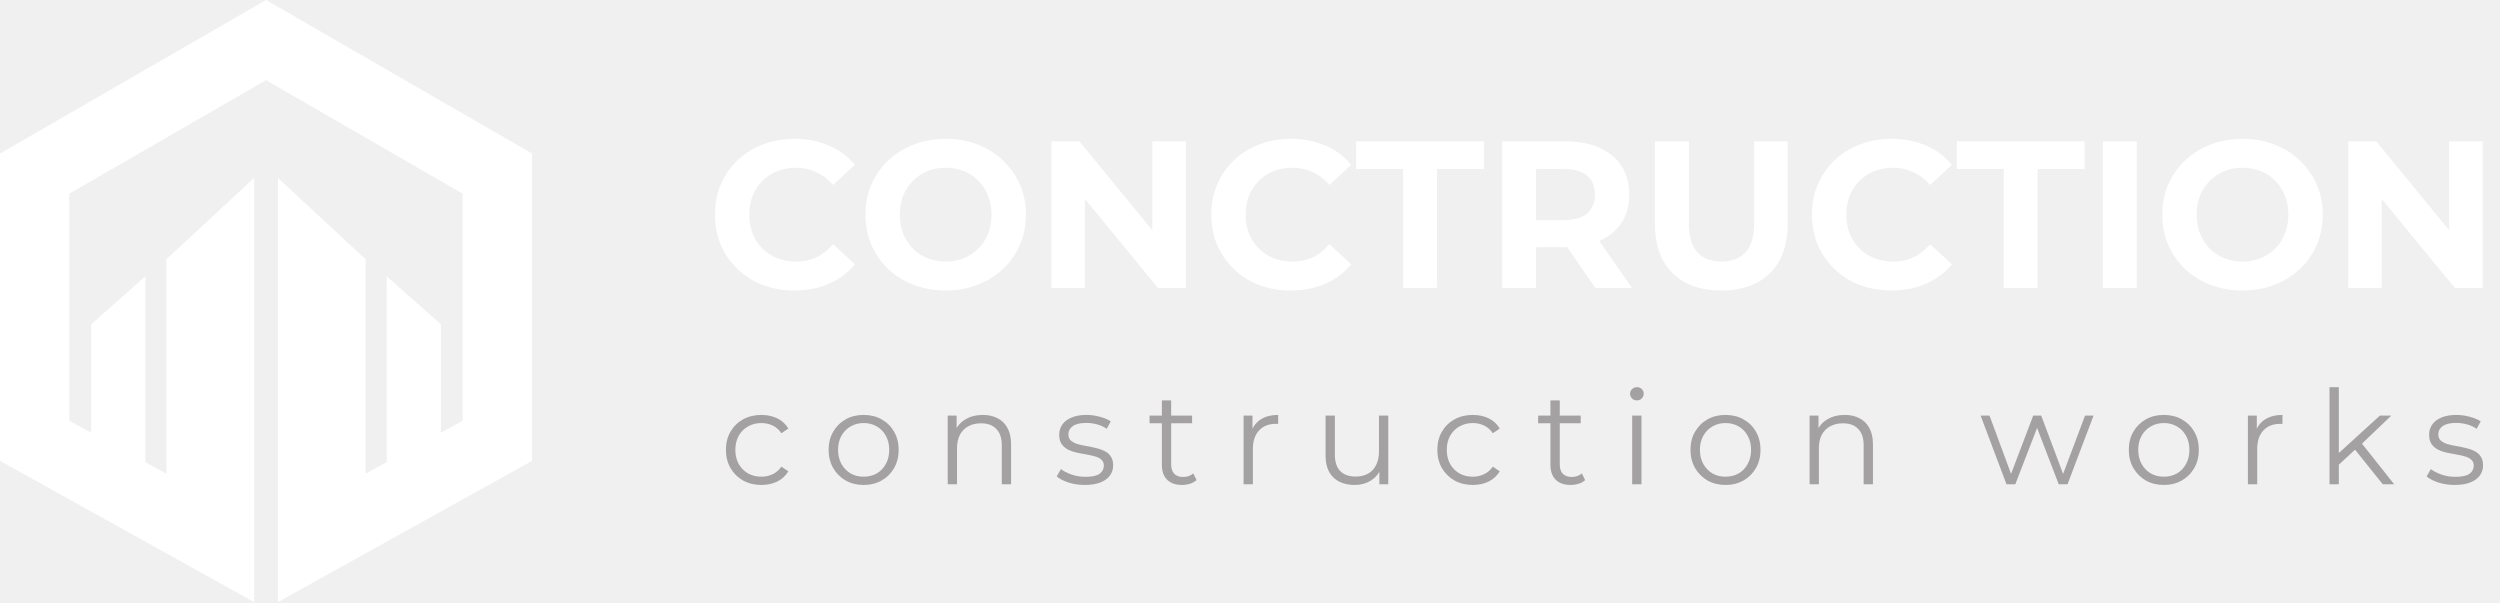
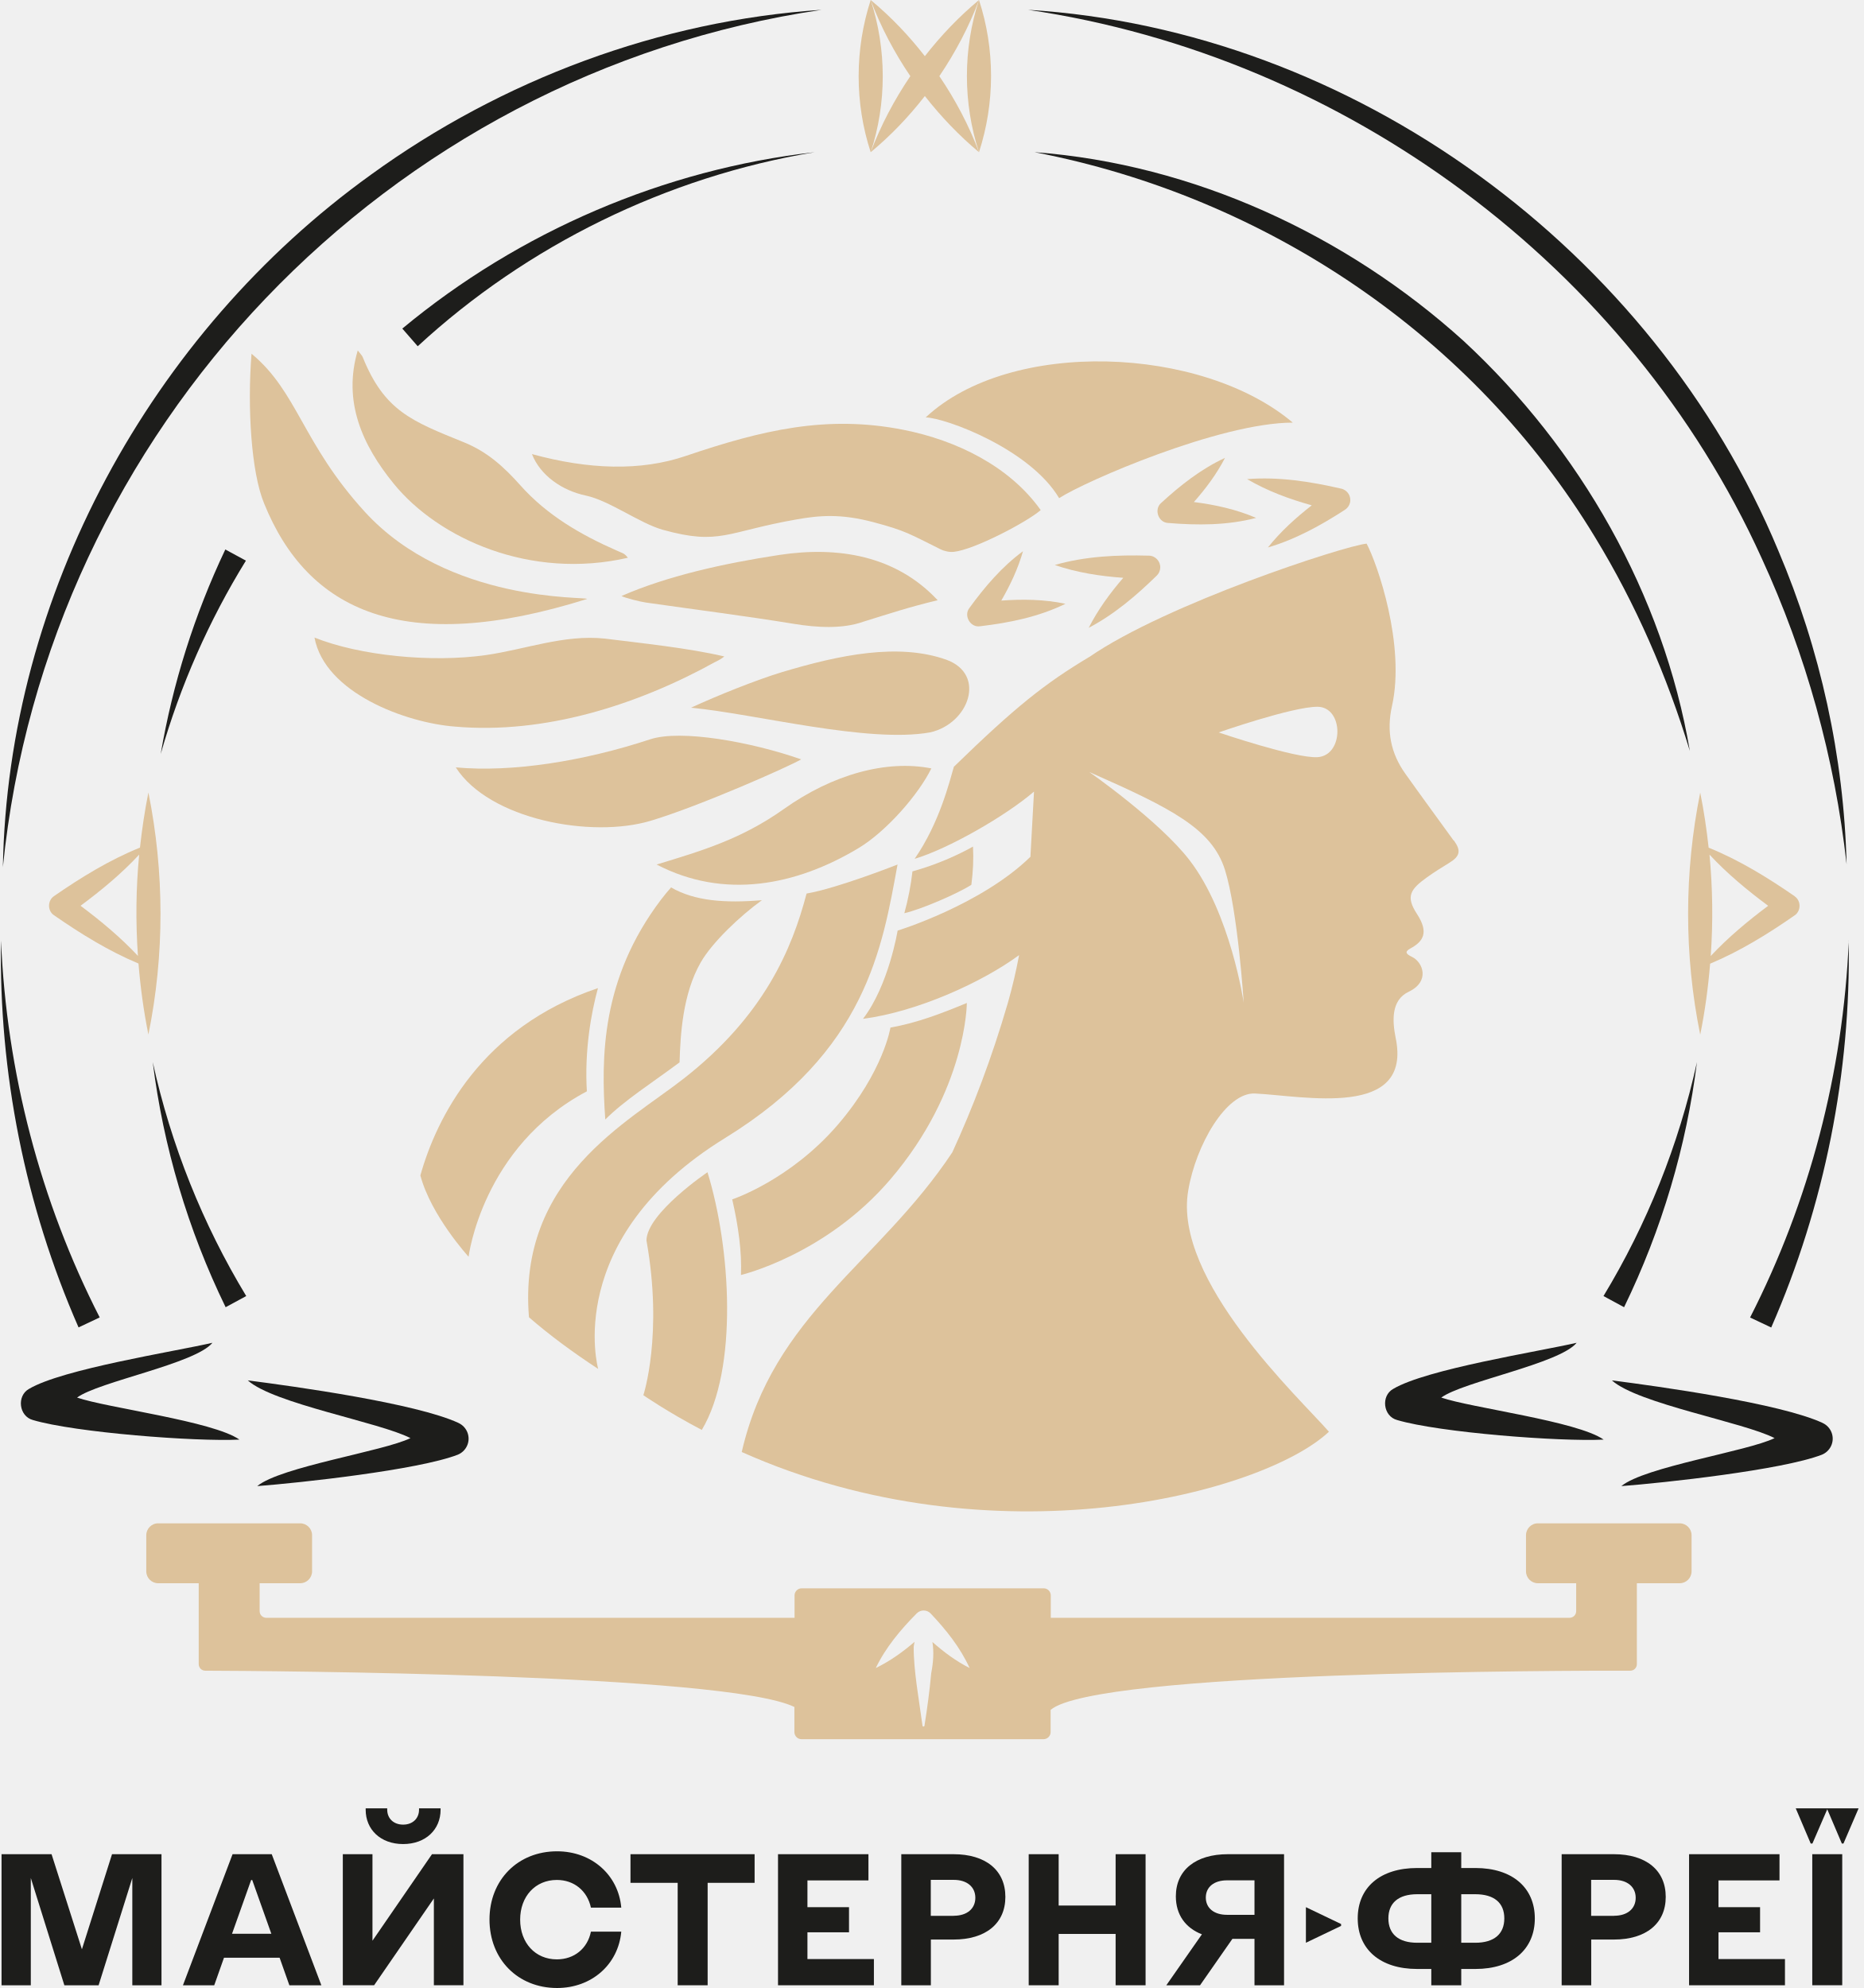
- <svg xmlns="http://www.w3.org/2000/svg" width="191" height="46" viewBox="0 0 191 46" fill="none">
-   <path d="M0 11.733V35.209L19.416 46V39.887V13.595L12.709 19.809V36.185L11.105 35.31V21.11L6.966 24.778V33.056L5.294 32.147V14.795L20.325 6.124V0L0 11.733Z" fill="white" />
-   <path d="M20.325 0V6.124L35.344 14.795V32.147L33.684 33.056V24.778L29.545 21.11V35.31L27.93 36.185V19.809L21.233 13.595V39.887V46L40.65 35.209V11.733L20.325 0Z" fill="white" />
-   <path d="M60.688 22.192C59.824 22.192 59.019 22.053 58.272 21.776C57.536 21.488 56.896 21.083 56.352 20.56C55.808 20.037 55.381 19.424 55.072 18.72C54.773 18.016 54.624 17.243 54.624 16.4C54.624 15.557 54.773 14.784 55.072 14.08C55.381 13.376 55.808 12.763 56.352 12.24C56.907 11.717 57.552 11.317 58.288 11.04C59.024 10.752 59.829 10.608 60.704 10.608C61.675 10.608 62.549 10.779 63.328 11.12C64.117 11.451 64.779 11.941 65.312 12.592L63.648 14.128C63.264 13.691 62.837 13.365 62.368 13.152C61.899 12.928 61.387 12.816 60.832 12.816C60.309 12.816 59.829 12.901 59.392 13.072C58.955 13.243 58.576 13.488 58.256 13.808C57.936 14.128 57.685 14.507 57.504 14.944C57.333 15.381 57.248 15.867 57.248 16.4C57.248 16.933 57.333 17.419 57.504 17.856C57.685 18.293 57.936 18.672 58.256 18.992C58.576 19.312 58.955 19.557 59.392 19.728C59.829 19.899 60.309 19.984 60.832 19.984C61.387 19.984 61.899 19.877 62.368 19.664C62.837 19.44 63.264 19.104 63.648 18.656L65.312 20.192C64.779 20.843 64.117 21.339 63.328 21.68C62.549 22.021 61.669 22.192 60.688 22.192ZM72.268 22.192C71.383 22.192 70.561 22.048 69.804 21.76C69.057 21.472 68.407 21.067 67.852 20.544C67.308 20.021 66.881 19.408 66.572 18.704C66.273 18 66.124 17.232 66.124 16.4C66.124 15.568 66.273 14.8 66.572 14.096C66.881 13.392 67.313 12.779 67.868 12.256C68.423 11.733 69.073 11.328 69.82 11.04C70.567 10.752 71.377 10.608 72.252 10.608C73.137 10.608 73.948 10.752 74.684 11.04C75.431 11.328 76.076 11.733 76.62 12.256C77.175 12.779 77.607 13.392 77.916 14.096C78.225 14.789 78.38 15.557 78.38 16.4C78.38 17.232 78.225 18.005 77.916 18.72C77.607 19.424 77.175 20.037 76.62 20.56C76.076 21.072 75.431 21.472 74.684 21.76C73.948 22.048 73.143 22.192 72.268 22.192ZM72.252 19.984C72.753 19.984 73.212 19.899 73.628 19.728C74.055 19.557 74.428 19.312 74.748 18.992C75.068 18.672 75.313 18.293 75.484 17.856C75.665 17.419 75.756 16.933 75.756 16.4C75.756 15.867 75.665 15.381 75.484 14.944C75.313 14.507 75.068 14.128 74.748 13.808C74.439 13.488 74.071 13.243 73.644 13.072C73.217 12.901 72.753 12.816 72.252 12.816C71.751 12.816 71.287 12.901 70.86 13.072C70.444 13.243 70.076 13.488 69.756 13.808C69.436 14.128 69.185 14.507 69.004 14.944C68.833 15.381 68.748 15.867 68.748 16.4C68.748 16.923 68.833 17.408 69.004 17.856C69.185 18.293 69.431 18.672 69.74 18.992C70.06 19.312 70.433 19.557 70.86 19.728C71.287 19.899 71.751 19.984 72.252 19.984ZM80.328 22V10.8H82.472L89.08 18.864H88.04V10.8H90.6V22H88.472L81.848 13.936H82.888V22H80.328ZM98.61 22.192C97.746 22.192 96.941 22.053 96.194 21.776C95.458 21.488 94.818 21.083 94.274 20.56C93.73 20.037 93.303 19.424 92.994 18.72C92.695 18.016 92.546 17.243 92.546 16.4C92.546 15.557 92.695 14.784 92.994 14.08C93.303 13.376 93.73 12.763 94.274 12.24C94.829 11.717 95.474 11.317 96.21 11.04C96.946 10.752 97.751 10.608 98.626 10.608C99.597 10.608 100.471 10.779 101.25 11.12C102.039 11.451 102.701 11.941 103.234 12.592L101.57 14.128C101.186 13.691 100.759 13.365 100.29 13.152C99.82 12.928 99.308 12.816 98.754 12.816C98.231 12.816 97.751 12.901 97.314 13.072C96.876 13.243 96.498 13.488 96.178 13.808C95.858 14.128 95.607 14.507 95.426 14.944C95.255 15.381 95.17 15.867 95.17 16.4C95.17 16.933 95.255 17.419 95.426 17.856C95.607 18.293 95.858 18.672 96.178 18.992C96.498 19.312 96.876 19.557 97.314 19.728C97.751 19.899 98.231 19.984 98.754 19.984C99.308 19.984 99.82 19.877 100.29 19.664C100.759 19.44 101.186 19.104 101.57 18.656L103.234 20.192C102.701 20.843 102.039 21.339 101.25 21.68C100.471 22.021 99.591 22.192 98.61 22.192ZM107.195 22V12.912H103.611V10.8H113.371V12.912H109.787V22H107.195ZM114.766 22V10.8H119.614C120.616 10.8 121.48 10.965 122.206 11.296C122.931 11.616 123.491 12.08 123.886 12.688C124.28 13.296 124.478 14.021 124.478 14.864C124.478 15.696 124.28 16.416 123.886 17.024C123.491 17.621 122.931 18.08 122.206 18.4C121.48 18.72 120.616 18.88 119.614 18.88H116.206L117.358 17.744V22H114.766ZM121.885 22L119.086 17.936H121.854L124.686 22H121.885ZM117.358 18.032L116.206 16.816H119.47C120.27 16.816 120.867 16.645 121.262 16.304C121.656 15.952 121.854 15.472 121.854 14.864C121.854 14.245 121.656 13.765 121.262 13.424C120.867 13.083 120.27 12.912 119.47 12.912H116.206L117.358 11.68V18.032ZM131.507 22.192C129.918 22.192 128.675 21.749 127.779 20.864C126.883 19.979 126.435 18.715 126.435 17.072V10.8H129.027V16.976C129.027 18.043 129.246 18.811 129.683 19.28C130.12 19.749 130.734 19.984 131.523 19.984C132.312 19.984 132.926 19.749 133.363 19.28C133.8 18.811 134.019 18.043 134.019 16.976V10.8H136.579V17.072C136.579 18.715 136.131 19.979 135.235 20.864C134.339 21.749 133.096 22.192 131.507 22.192ZM144.501 22.192C143.637 22.192 142.831 22.053 142.085 21.776C141.349 21.488 140.709 21.083 140.164 20.56C139.621 20.037 139.194 19.424 138.885 18.72C138.586 18.016 138.437 17.243 138.437 16.4C138.437 15.557 138.586 14.784 138.885 14.08C139.194 13.376 139.621 12.763 140.164 12.24C140.719 11.717 141.365 11.317 142.101 11.04C142.837 10.752 143.642 10.608 144.517 10.608C145.487 10.608 146.362 10.779 147.141 11.12C147.93 11.451 148.591 11.941 149.125 12.592L147.461 14.128C147.077 13.691 146.65 13.365 146.181 13.152C145.711 12.928 145.199 12.816 144.645 12.816C144.122 12.816 143.642 12.901 143.205 13.072C142.767 13.243 142.389 13.488 142.069 13.808C141.749 14.128 141.498 14.507 141.317 14.944C141.146 15.381 141.061 15.867 141.061 16.4C141.061 16.933 141.146 17.419 141.317 17.856C141.498 18.293 141.749 18.672 142.069 18.992C142.389 19.312 142.767 19.557 143.205 19.728C143.642 19.899 144.122 19.984 144.645 19.984C145.199 19.984 145.711 19.877 146.181 19.664C146.65 19.44 147.077 19.104 147.461 18.656L149.125 20.192C148.591 20.843 147.93 21.339 147.141 21.68C146.362 22.021 145.482 22.192 144.501 22.192ZM153.086 22V12.912H149.502V10.8H159.262V12.912H155.678V22H153.086ZM160.656 22V10.8H163.248V22H160.656ZM171.346 22.192C170.461 22.192 169.639 22.048 168.882 21.76C168.135 21.472 167.485 21.067 166.93 20.544C166.386 20.021 165.959 19.408 165.65 18.704C165.351 18 165.202 17.232 165.202 16.4C165.202 15.568 165.351 14.8 165.65 14.096C165.959 13.392 166.391 12.779 166.946 12.256C167.501 11.733 168.151 11.328 168.898 11.04C169.645 10.752 170.455 10.608 171.33 10.608C172.215 10.608 173.026 10.752 173.762 11.04C174.509 11.328 175.154 11.733 175.698 12.256C176.253 12.779 176.685 13.392 176.994 14.096C177.303 14.789 177.458 15.557 177.458 16.4C177.458 17.232 177.303 18.005 176.994 18.72C176.685 19.424 176.253 20.037 175.698 20.56C175.154 21.072 174.509 21.472 173.762 21.76C173.026 22.048 172.221 22.192 171.346 22.192ZM171.33 19.984C171.831 19.984 172.29 19.899 172.706 19.728C173.133 19.557 173.506 19.312 173.826 18.992C174.146 18.672 174.391 18.293 174.562 17.856C174.743 17.419 174.834 16.933 174.834 16.4C174.834 15.867 174.743 15.381 174.562 14.944C174.391 14.507 174.146 14.128 173.826 13.808C173.517 13.488 173.149 13.243 172.722 13.072C172.295 12.901 171.831 12.816 171.33 12.816C170.829 12.816 170.365 12.901 169.938 13.072C169.522 13.243 169.154 13.488 168.834 13.808C168.514 14.128 168.263 14.507 168.082 14.944C167.911 15.381 167.826 15.867 167.826 16.4C167.826 16.923 167.911 17.408 168.082 17.856C168.263 18.293 168.509 18.672 168.818 18.992C169.138 19.312 169.511 19.557 169.938 19.728C170.365 19.899 170.829 19.984 171.33 19.984ZM179.406 22V10.8H181.55L188.158 18.864H187.118V10.8H189.678V22H187.55L180.926 13.936H181.966V22H179.406Z" fill="white" />
-   <path d="M58.17 37.05C57.65 37.05 57.183 36.937 56.77 36.71C56.363 36.477 56.043 36.16 55.81 35.76C55.577 35.353 55.46 34.89 55.46 34.37C55.46 33.843 55.577 33.38 55.81 32.98C56.043 32.58 56.363 32.267 56.77 32.04C57.183 31.813 57.65 31.7 58.17 31.7C58.617 31.7 59.02 31.787 59.38 31.96C59.74 32.133 60.023 32.393 60.23 32.74L59.7 33.1C59.52 32.833 59.297 32.637 59.03 32.51C58.763 32.383 58.473 32.32 58.16 32.32C57.787 32.32 57.45 32.407 57.15 32.58C56.85 32.747 56.613 32.983 56.44 33.29C56.267 33.597 56.18 33.957 56.18 34.37C56.18 34.783 56.267 35.143 56.44 35.45C56.613 35.757 56.85 35.997 57.15 36.17C57.45 36.337 57.787 36.42 58.16 36.42C58.473 36.42 58.763 36.357 59.03 36.23C59.297 36.103 59.52 35.91 59.7 35.65L60.23 36.01C60.023 36.35 59.74 36.61 59.38 36.79C59.02 36.963 58.617 37.05 58.17 37.05ZM65.977 37.05C65.47 37.05 65.013 36.937 64.607 36.71C64.207 36.477 63.89 36.16 63.657 35.76C63.423 35.353 63.307 34.89 63.307 34.37C63.307 33.843 63.423 33.38 63.657 32.98C63.89 32.58 64.207 32.267 64.607 32.04C65.007 31.813 65.463 31.7 65.977 31.7C66.497 31.7 66.957 31.813 67.357 32.04C67.763 32.267 68.08 32.58 68.307 32.98C68.54 33.38 68.657 33.843 68.657 34.37C68.657 34.89 68.54 35.353 68.307 35.76C68.08 36.16 67.763 36.477 67.357 36.71C66.95 36.937 66.49 37.05 65.977 37.05ZM65.977 36.42C66.357 36.42 66.694 36.337 66.987 36.17C67.28 35.997 67.51 35.757 67.677 35.45C67.85 35.137 67.937 34.777 67.937 34.37C67.937 33.957 67.85 33.597 67.677 33.29C67.51 32.983 67.28 32.747 66.987 32.58C66.694 32.407 66.36 32.32 65.987 32.32C65.614 32.32 65.28 32.407 64.987 32.58C64.694 32.747 64.46 32.983 64.287 33.29C64.114 33.597 64.027 33.957 64.027 34.37C64.027 34.777 64.114 35.137 64.287 35.45C64.46 35.757 64.694 35.997 64.987 36.17C65.28 36.337 65.61 36.42 65.977 36.42ZM75.086 31.7C75.513 31.7 75.886 31.783 76.206 31.95C76.533 32.11 76.786 32.357 76.966 32.69C77.153 33.023 77.246 33.443 77.246 33.95V37H76.536V34.02C76.536 33.467 76.396 33.05 76.116 32.77C75.843 32.483 75.456 32.34 74.956 32.34C74.583 32.34 74.256 32.417 73.976 32.57C73.703 32.717 73.49 32.933 73.336 33.22C73.19 33.5 73.116 33.84 73.116 34.24V37H72.406V31.75H73.086V33.19L72.976 32.92C73.143 32.54 73.41 32.243 73.776 32.03C74.143 31.81 74.58 31.7 75.086 31.7ZM82.874 37.05C82.441 37.05 82.031 36.99 81.644 36.87C81.258 36.743 80.954 36.587 80.734 36.4L81.054 35.84C81.268 36 81.541 36.14 81.874 36.26C82.208 36.373 82.558 36.43 82.924 36.43C83.424 36.43 83.784 36.353 84.004 36.2C84.224 36.04 84.334 35.83 84.334 35.57C84.334 35.377 84.271 35.227 84.144 35.12C84.024 35.007 83.864 34.923 83.664 34.87C83.464 34.81 83.241 34.76 82.994 34.72C82.748 34.68 82.501 34.633 82.254 34.58C82.014 34.527 81.794 34.45 81.594 34.35C81.394 34.243 81.231 34.1 81.104 33.92C80.984 33.74 80.924 33.5 80.924 33.2C80.924 32.913 81.004 32.657 81.164 32.43C81.324 32.203 81.558 32.027 81.864 31.9C82.178 31.767 82.558 31.7 83.004 31.7C83.344 31.7 83.684 31.747 84.024 31.84C84.364 31.927 84.644 32.043 84.864 32.19L84.554 32.76C84.321 32.6 84.071 32.487 83.804 32.42C83.538 32.347 83.271 32.31 83.004 32.31C82.531 32.31 82.181 32.393 81.954 32.56C81.734 32.72 81.624 32.927 81.624 33.18C81.624 33.38 81.684 33.537 81.804 33.65C81.931 33.763 82.094 33.853 82.294 33.92C82.501 33.98 82.724 34.03 82.964 34.07C83.211 34.11 83.454 34.16 83.694 34.22C83.941 34.273 84.164 34.35 84.364 34.45C84.571 34.543 84.734 34.68 84.854 34.86C84.981 35.033 85.044 35.263 85.044 35.55C85.044 35.857 84.958 36.123 84.784 36.35C84.618 36.57 84.371 36.743 84.044 36.87C83.724 36.99 83.334 37.05 82.874 37.05ZM90.307 37.05C89.814 37.05 89.434 36.917 89.167 36.65C88.9 36.383 88.767 36.007 88.767 35.52V30.59H89.477V35.48C89.477 35.787 89.554 36.023 89.707 36.19C89.867 36.357 90.094 36.44 90.387 36.44C90.7 36.44 90.96 36.35 91.167 36.17L91.417 36.68C91.277 36.807 91.107 36.9 90.907 36.96C90.714 37.02 90.514 37.05 90.307 37.05ZM87.827 32.34V31.75H91.077V32.34H87.827ZM95.01 37V31.75H95.689V33.18L95.62 32.93C95.766 32.53 96.013 32.227 96.359 32.02C96.706 31.807 97.136 31.7 97.65 31.7V32.39C97.623 32.39 97.596 32.39 97.57 32.39C97.543 32.383 97.516 32.38 97.49 32.38C96.936 32.38 96.503 32.55 96.189 32.89C95.876 33.223 95.719 33.7 95.719 34.32V37H95.01ZM103.493 37.05C103.047 37.05 102.657 36.967 102.323 36.8C101.99 36.633 101.73 36.383 101.543 36.05C101.363 35.717 101.273 35.3 101.273 34.8V31.75H101.983V34.72C101.983 35.28 102.12 35.703 102.393 35.99C102.673 36.27 103.063 36.41 103.563 36.41C103.93 36.41 104.247 36.337 104.513 36.19C104.787 36.037 104.993 35.817 105.133 35.53C105.28 35.243 105.353 34.9 105.353 34.5V31.75H106.063V37H105.383V35.56L105.493 35.82C105.327 36.207 105.067 36.51 104.713 36.73C104.367 36.943 103.96 37.05 103.493 37.05ZM112.522 37.05C112.002 37.05 111.535 36.937 111.122 36.71C110.715 36.477 110.395 36.16 110.162 35.76C109.929 35.353 109.812 34.89 109.812 34.37C109.812 33.843 109.929 33.38 110.162 32.98C110.395 32.58 110.715 32.267 111.122 32.04C111.535 31.813 112.002 31.7 112.522 31.7C112.969 31.7 113.372 31.787 113.732 31.96C114.092 32.133 114.375 32.393 114.582 32.74L114.052 33.1C113.872 32.833 113.649 32.637 113.382 32.51C113.115 32.383 112.825 32.32 112.512 32.32C112.139 32.32 111.802 32.407 111.502 32.58C111.202 32.747 110.965 32.983 110.792 33.29C110.619 33.597 110.532 33.957 110.532 34.37C110.532 34.783 110.619 35.143 110.792 35.45C110.965 35.757 111.202 35.997 111.502 36.17C111.802 36.337 112.139 36.42 112.512 36.42C112.825 36.42 113.115 36.357 113.382 36.23C113.649 36.103 113.872 35.91 114.052 35.65L114.582 36.01C114.375 36.35 114.092 36.61 113.732 36.79C113.372 36.963 112.969 37.05 112.522 37.05ZM119.995 37.05C119.502 37.05 119.122 36.917 118.855 36.65C118.589 36.383 118.455 36.007 118.455 35.52V30.59H119.165V35.48C119.165 35.787 119.242 36.023 119.395 36.19C119.555 36.357 119.782 36.44 120.075 36.44C120.389 36.44 120.649 36.35 120.855 36.17L121.105 36.68C120.965 36.807 120.795 36.9 120.595 36.96C120.402 37.02 120.202 37.05 119.995 37.05ZM117.515 32.34V31.75H120.765V32.34H117.515ZM124.698 37V31.75H125.408V37H124.698ZM125.058 30.59C124.911 30.59 124.788 30.54 124.688 30.44C124.588 30.34 124.538 30.22 124.538 30.08C124.538 29.94 124.588 29.823 124.688 29.73C124.788 29.63 124.911 29.58 125.058 29.58C125.204 29.58 125.328 29.627 125.428 29.72C125.528 29.813 125.578 29.93 125.578 30.07C125.578 30.217 125.528 30.34 125.428 30.44C125.334 30.54 125.211 30.59 125.058 30.59ZM131.823 37.05C131.317 37.05 130.86 36.937 130.453 36.71C130.053 36.477 129.737 36.16 129.503 35.76C129.27 35.353 129.153 34.89 129.153 34.37C129.153 33.843 129.27 33.38 129.503 32.98C129.737 32.58 130.053 32.267 130.453 32.04C130.853 31.813 131.31 31.7 131.823 31.7C132.343 31.7 132.803 31.813 133.203 32.04C133.61 32.267 133.927 32.58 134.153 32.98C134.387 33.38 134.503 33.843 134.503 34.37C134.503 34.89 134.387 35.353 134.153 35.76C133.927 36.16 133.61 36.477 133.203 36.71C132.797 36.937 132.337 37.05 131.823 37.05ZM131.823 36.42C132.203 36.42 132.54 36.337 132.833 36.17C133.127 35.997 133.357 35.757 133.523 35.45C133.697 35.137 133.783 34.777 133.783 34.37C133.783 33.957 133.697 33.597 133.523 33.29C133.357 32.983 133.127 32.747 132.833 32.58C132.54 32.407 132.207 32.32 131.833 32.32C131.46 32.32 131.127 32.407 130.833 32.58C130.54 32.747 130.307 32.983 130.133 33.29C129.96 33.597 129.873 33.957 129.873 34.37C129.873 34.777 129.96 35.137 130.133 35.45C130.307 35.757 130.54 35.997 130.833 36.17C131.127 36.337 131.457 36.42 131.823 36.42ZM140.933 31.7C141.36 31.7 141.733 31.783 142.053 31.95C142.38 32.11 142.633 32.357 142.813 32.69C143 33.023 143.093 33.443 143.093 33.95V37H142.383V34.02C142.383 33.467 142.243 33.05 141.963 32.77C141.69 32.483 141.303 32.34 140.803 32.34C140.43 32.34 140.103 32.417 139.823 32.57C139.55 32.717 139.336 32.933 139.183 33.22C139.036 33.5 138.963 33.84 138.963 34.24V37H138.253V31.75H138.933V33.19L138.823 32.92C138.99 32.54 139.256 32.243 139.623 32.03C139.99 31.81 140.426 31.7 140.933 31.7ZM153.298 37L151.318 31.75H151.998L153.798 36.62H153.488L155.338 31.75H155.948L157.778 36.62H157.468L159.298 31.75H159.948L157.958 37H157.288L155.528 32.42H155.738L153.968 37H153.298ZM165.31 37.05C164.804 37.05 164.347 36.937 163.94 36.71C163.54 36.477 163.224 36.16 162.99 35.76C162.757 35.353 162.64 34.89 162.64 34.37C162.64 33.843 162.757 33.38 162.99 32.98C163.224 32.58 163.54 32.267 163.94 32.04C164.34 31.813 164.797 31.7 165.31 31.7C165.83 31.7 166.29 31.813 166.69 32.04C167.097 32.267 167.414 32.58 167.64 32.98C167.874 33.38 167.99 33.843 167.99 34.37C167.99 34.89 167.874 35.353 167.64 35.76C167.414 36.16 167.097 36.477 166.69 36.71C166.284 36.937 165.824 37.05 165.31 37.05ZM165.31 36.42C165.69 36.42 166.027 36.337 166.32 36.17C166.614 35.997 166.844 35.757 167.01 35.45C167.184 35.137 167.27 34.777 167.27 34.37C167.27 33.957 167.184 33.597 167.01 33.29C166.844 32.983 166.614 32.747 166.32 32.58C166.027 32.407 165.694 32.32 165.32 32.32C164.947 32.32 164.614 32.407 164.32 32.58C164.027 32.747 163.794 32.983 163.62 33.29C163.447 33.597 163.36 33.957 163.36 34.37C163.36 34.777 163.447 35.137 163.62 35.45C163.794 35.757 164.027 35.997 164.32 36.17C164.614 36.337 164.944 36.42 165.31 36.42ZM171.74 37V31.75H172.42V33.18L172.35 32.93C172.497 32.53 172.743 32.227 173.09 32.02C173.437 31.807 173.867 31.7 174.38 31.7V32.39C174.353 32.39 174.327 32.39 174.3 32.39C174.273 32.383 174.247 32.38 174.22 32.38C173.667 32.38 173.233 32.55 172.92 32.89C172.607 33.223 172.45 33.7 172.45 34.32V37H171.74ZM178.536 35.64L178.556 34.73L181.826 31.75H182.696L180.386 33.96L179.986 34.3L178.536 35.64ZM177.976 37V29.58H178.686V37H177.976ZM182.046 37L179.856 34.27L180.316 33.72L182.916 37H182.046ZM187.535 37.05C187.102 37.05 186.692 36.99 186.305 36.87C185.918 36.743 185.615 36.587 185.395 36.4L185.715 35.84C185.928 36 186.202 36.14 186.535 36.26C186.868 36.373 187.218 36.43 187.585 36.43C188.085 36.43 188.445 36.353 188.665 36.2C188.885 36.04 188.995 35.83 188.995 35.57C188.995 35.377 188.932 35.227 188.805 35.12C188.685 35.007 188.525 34.923 188.325 34.87C188.125 34.81 187.902 34.76 187.655 34.72C187.408 34.68 187.162 34.633 186.915 34.58C186.675 34.527 186.455 34.45 186.255 34.35C186.055 34.243 185.892 34.1 185.765 33.92C185.645 33.74 185.585 33.5 185.585 33.2C185.585 32.913 185.665 32.657 185.825 32.43C185.985 32.203 186.218 32.027 186.525 31.9C186.838 31.767 187.218 31.7 187.665 31.7C188.005 31.7 188.345 31.747 188.685 31.84C189.025 31.927 189.305 32.043 189.525 32.19L189.215 32.76C188.982 32.6 188.732 32.487 188.465 32.42C188.198 32.347 187.932 32.31 187.665 32.31C187.192 32.31 186.842 32.393 186.615 32.56C186.395 32.72 186.285 32.927 186.285 33.18C186.285 33.38 186.345 33.537 186.465 33.65C186.592 33.763 186.755 33.853 186.955 33.92C187.162 33.98 187.385 34.03 187.625 34.07C187.872 34.11 188.115 34.16 188.355 34.22C188.602 34.273 188.825 34.35 189.025 34.45C189.232 34.543 189.395 34.68 189.515 34.86C189.642 35.033 189.705 35.263 189.705 35.55C189.705 35.857 189.618 36.123 189.445 36.35C189.278 36.57 189.032 36.743 188.705 36.87C188.385 36.99 187.995 37.05 187.535 37.05Z" fill="#A3A1A1" />
+ <svg xmlns="http://www.w3.org/2000/svg" width="255" height="272" viewBox="0 0 255 272" fill="none">
+   <path d="M0.212 253.693H7.054L11.207 266.706L15.327 253.693H22.095V271.627H18.103V256.949L13.491 271.627H8.805L4.215 256.949V271.627H0.212V253.693Z" fill="#1D1D1B" />
+   <path d="M31.819 253.693H37.178L43.967 271.627H39.59L38.256 267.858H30.645L29.311 271.627H25.03L31.819 253.693ZM37.125 264.581L34.509 257.227H34.36L31.745 264.581H37.125Z" fill="#1D1D1B" />
+   <path d="M46.914 253.693H50.96V265.531L59.104 253.693H63.406V271.626H59.361V259.746L51.184 271.626H46.903V253.693H46.914ZM50.031 247.619V247.416H52.977V247.598C52.977 248.804 53.852 249.647 55.155 249.647C56.457 249.647 57.332 248.804 57.332 247.598V247.416H60.279V247.619C60.279 250.309 58.25 252.305 55.155 252.305C52.059 252.305 50.031 250.309 50.031 247.619Z" fill="#1D1D1B" />
+   <path d="M66.971 262.628C66.971 257.226 70.835 253.298 76.215 253.298C80.976 253.298 84.616 256.554 85 261.005H80.848C80.357 258.721 78.563 257.216 76.183 257.216C73.237 257.216 71.166 259.468 71.166 262.649C71.166 265.83 73.237 268.082 76.183 268.082C78.595 268.082 80.389 266.567 80.848 264.293H85C84.594 268.776 80.954 272 76.215 272C70.856 272 66.971 268.082 66.971 262.628Z" fill="#1D1D1B" />
+   <path d="M92.718 257.611H86.26V253.693H103.243V257.611H96.817V271.627H92.718V257.611Z" fill="#1D1D1B" />
+   <path d="M106.446 253.693H118.818V257.28H110.471V260.941H116.16V264.379H110.471V268.04H119.565V271.627H106.446V253.693Z" fill="#1D1D1B" />
+   <path d="M123.302 253.693H130.454C134.862 253.693 137.552 255.892 137.552 259.532C137.552 263.172 134.862 265.371 130.454 265.371H127.358V271.627H123.312V253.693H123.302ZM130.496 262.116C132.311 262.116 133.443 261.144 133.443 259.66C133.443 258.177 132.311 257.205 130.496 257.205H127.347V262.126H130.496V262.116Z" fill="#1D1D1B" />
+   <path d="M140.744 253.693H144.843V260.717H152.636V253.693H156.735V271.627H152.636V264.603H144.843V271.627H140.744V253.693Z" fill="#1D1D1B" />
+   <path d="M164.441 264.656C162.189 263.781 160.876 261.966 160.876 259.458C160.876 255.871 163.587 253.693 167.996 253.693H175.681V271.627H171.636V265.275H168.615L164.185 271.627H159.573L164.441 264.656ZM171.636 261.987V257.269H167.867C166.095 257.269 164.975 258.187 164.975 259.628C164.975 261.069 166.106 261.987 167.867 261.987H171.636Z" fill="#1D1D1B" />
+   <path d="M195.825 269.396H193.882C188.865 269.396 185.759 266.727 185.759 262.478C185.759 258.23 188.854 255.583 193.882 255.583H195.825V253.426H199.924V255.583H201.867C206.884 255.583 209.99 258.251 209.99 262.478C209.99 266.706 206.895 269.396 201.867 269.396H199.924V271.627H195.825V269.396ZM195.825 265.809V259.169H193.904C191.32 259.169 189.954 260.376 189.954 262.478C189.954 264.581 191.31 265.809 193.904 265.809H195.825ZM201.845 265.809C204.429 265.809 205.816 264.603 205.816 262.478C205.816 260.354 204.429 259.169 201.845 259.169H199.924V265.809H201.845Z" fill="#1D1D1B" />
+   <path d="M213.65 253.693H220.802C225.211 253.693 227.901 255.892 227.901 259.532C227.901 263.172 225.211 265.371 220.802 265.371H217.707V271.627H213.661V253.693H213.65ZM220.845 262.116C222.66 262.116 223.791 261.144 223.791 259.66C223.791 258.177 222.66 257.205 220.845 257.205H217.696V262.126H220.845V262.116Z" fill="#1D1D1B" />
+   <path d="M231.094 253.693H243.466V257.28H235.118V260.941H240.808V264.379H235.118V268.04H244.213V271.627H231.094V253.693Z" fill="#1D1D1B" />
+   <path d="M252.23 252.231H251.995L249.999 247.544L247.971 252.231H247.736L245.687 247.416H254.29L252.219 252.231H252.23ZM247.95 253.693H252.049V271.626H247.95V253.693Z" fill="#1D1D1B" />
+   <path d="M178.671 265.809V260.941L183.485 263.247V263.503L178.671 265.809Z" fill="#1D1D1B" />
+   <path d="M229.845 208.422H210.406C209.51 208.422 208.784 209.159 208.784 210.045V214.998C208.784 215.894 209.52 216.62 210.406 216.62H215.648V220.442C215.648 220.943 215.242 221.349 214.74 221.349H143.765V218.285C143.765 217.752 143.327 217.314 142.793 217.314H109.681C109.147 217.314 108.709 217.752 108.709 218.285V221.349H36.431C35.929 221.349 35.524 220.943 35.524 220.442V216.62H41.075C41.971 216.62 42.697 215.884 42.697 214.998V210.045C42.697 209.148 41.961 208.422 41.075 208.422H21.636C20.739 208.422 20.014 209.159 20.014 210.045V214.998C20.014 215.894 20.75 216.62 21.636 216.62H27.187V227.679C27.187 228.181 27.582 228.586 28.084 228.586C36.356 228.618 99.305 228.981 108.688 233.55V236.987C108.688 237.521 109.125 237.959 109.659 237.959H142.772C143.306 237.959 143.743 237.521 143.743 236.987V233.945C150.009 228.64 214.655 228.565 223.056 228.586C223.557 228.586 223.952 228.181 223.952 227.679V216.62H229.813C230.709 216.62 231.435 215.884 231.435 214.998V210.045C231.435 209.148 230.699 208.422 229.813 208.422H229.845ZM127.411 228.896C127.187 231.308 126.867 233.721 126.482 236.123C126.461 236.261 126.237 236.272 126.216 236.123C125.778 232.803 124.977 228.533 125.009 225.288C125.041 225.074 125.084 224.85 125.127 224.637C123.504 226.035 121.754 227.284 119.821 228.223C121.188 225.384 123.227 222.961 125.426 220.741C125.949 220.217 126.792 220.217 127.315 220.741C129.439 222.993 131.35 225.363 132.663 228.223C130.763 227.263 129.119 226.024 127.571 224.658C127.795 226.035 127.689 227.444 127.411 228.907V228.896Z" fill="#DDC29B" />
+   <path d="M62.723 194.684C56.895 191.994 40.328 189.688 33.901 188.866C37.435 192.058 51.952 194.588 56.158 196.765C52.443 198.58 38.395 200.683 35.193 203.33C41.053 202.882 57.183 201.131 62.616 199.039C63.15 198.826 63.62 198.409 63.886 197.844C64.452 196.648 63.918 195.228 62.712 194.684H62.723Z" fill="#1D1D1B" />
+   <path d="M10.534 191.225C13.48 189.037 26.728 186.592 29.065 183.721C23.835 184.927 8.527 187.318 3.969 190.03C2.261 190.98 2.582 193.776 4.503 194.289C10.257 195.997 26.706 197.267 32.759 196.968C29.151 194.438 14.665 192.634 10.534 191.215V191.225Z" fill="#1D1D1B" />
+   <path d="M249.358 194.684C243.529 191.994 226.962 189.688 220.536 188.866C224.069 192.058 238.587 194.588 242.793 196.765C239.078 198.58 225.03 200.683 221.828 203.33C227.688 202.882 243.817 201.131 249.251 199.039C249.785 198.826 250.254 198.409 250.521 197.844C251.087 196.648 250.553 195.228 249.347 194.684H249.358Z" fill="#1D1D1B" />
+   <path d="M197.181 191.225C200.127 189.037 213.374 186.592 215.712 183.721C210.481 184.927 195.174 187.318 190.616 190.03C188.908 190.98 189.228 193.776 191.15 194.289C196.903 195.997 213.353 197.267 219.405 196.968C215.797 194.438 201.312 192.634 197.181 191.215V191.225Z" fill="#1D1D1B" />
+   <path d="M126.653 57.109C138.235 46.274 164.431 47.299 176.877 57.824C166.918 57.824 148.44 65.852 144.907 68.157C140.915 61.432 129.375 57.173 126.643 57.109H126.653Z" fill="#DDC29B" />
+   <path d="M72.768 62.126C80.549 64.261 87.659 64.475 93.797 62.393C104.268 58.839 113.139 56.725 123.654 58.817C130.848 60.248 138.107 63.77 142.387 69.791C140.53 71.413 133.325 75.203 130.507 75.502C129.898 75.566 129.194 75.416 128.649 75.139C124.529 73.1 123.974 72.63 119.501 71.445C115.028 70.26 112.125 70.517 109.019 71.061C99.369 72.748 98.515 74.658 90.701 72.491C87.573 71.627 83.357 68.478 80.154 67.805C76.92 67.122 73.942 65.083 72.778 62.126H72.768Z" fill="#DDC29B" />
+   <path d="M97.864 90.564C87.2 96.467 74.508 100.491 62.243 99.413C55.518 98.9 44.427 94.801 43.028 87.233C49.241 89.72 59.03 90.681 66.438 89.635C71.871 88.866 77.166 86.785 82.738 87.372C87.776 88.002 94.138 88.653 99.091 89.816C98.91 89.976 98.6 90.211 97.874 90.564H97.864Z" fill="#DDC29B" />
+   <path d="M48.941 47.94C49.336 48.463 49.539 48.633 49.624 48.858C52.603 56.245 56.349 57.621 63.469 60.514C66.715 61.827 68.988 63.93 71.198 66.407C74.849 70.506 79.481 73.185 84.456 75.363C85.096 75.683 85.363 75.608 85.907 76.313C72.596 79.366 60.011 73.73 53.862 66.172C49.571 60.899 46.87 54.931 48.952 47.929L48.941 47.94Z" fill="#DDC29B" />
+   <path d="M62.37 104.995C70.056 105.7 79.812 104.163 88.96 101.152C93.177 99.765 102.806 101.515 109.616 103.896C108.089 104.814 95.856 110.247 89.035 112.297C80.901 114.741 66.928 112.126 62.359 104.995H62.37Z" fill="#DDC29B" />
+   <path d="M89.837 118.285C96.114 116.375 101.462 114.795 107.269 110.674C113.94 105.935 121.295 103.928 127.422 105.134C125.725 108.636 121.284 113.759 117.42 116.065C108.902 121.168 99.081 123.1 89.837 118.285Z" fill="#DDC29B" />
+   <path d="M128.297 82.12C124.316 83.08 121.829 83.913 118.103 85.066C115.242 86.091 111.688 85.856 108.677 85.365C101.931 84.265 95.142 83.411 88.364 82.44C87.617 82.333 85.481 81.81 85.033 81.543C91.278 78.821 98.9 77.103 106.617 75.928C114.655 74.712 122.565 75.993 128.287 82.12H128.297Z" fill="#DDC29B" />
+   <path d="M94.543 96.829C98.162 95.153 103.648 92.965 106.99 91.962C114.878 89.592 122.916 87.937 129.481 90.264C134.978 92.26 132.587 98.996 127.271 100.202C118.732 101.729 103.446 97.683 94.543 96.829Z" fill="#DDC29B" />
+   <path d="M80.325 81.949C55.186 89.859 42.078 83.582 36.132 68.872C34.371 64.624 33.826 55.764 34.413 48.398C40.722 53.618 41.363 60.664 49.902 70.015C61.367 82.568 80.357 81.607 80.314 81.949H80.325Z" fill="#DDC29B" />
+   <path d="M183.487 66.855C179.281 65.884 174.958 65.211 170.624 65.553C173.389 67.175 176.399 68.285 179.473 69.139C177.285 70.847 175.214 72.716 173.474 74.904C177.264 73.794 180.733 71.872 184.031 69.737C184.352 69.524 184.608 69.182 184.704 68.777C184.907 67.912 184.362 67.047 183.498 66.855H183.487Z" fill="#DDC29B" />
+   <path d="M167.601 62.649C164.324 64.165 161.485 66.407 158.859 68.819C157.866 69.684 158.464 71.477 159.798 71.552C163.823 71.883 167.922 71.894 171.861 70.858C169.139 69.695 166.256 69.054 163.342 68.691C164.975 66.844 166.459 64.859 167.601 62.649Z" fill="#DDC29B" />
+   <path d="M157.183 76.025C152.871 75.907 148.494 76.099 144.31 77.305C147.341 78.341 150.501 78.832 153.682 79.056C151.867 81.159 150.223 83.411 148.953 85.898C152.454 84.062 155.475 81.479 158.272 78.746C158.55 78.469 158.731 78.095 158.742 77.668C158.774 76.782 158.069 76.035 157.183 76.025Z" fill="#DDC29B" />
+   <path d="M136.987 82.184C138.225 80.049 139.282 77.807 139.965 75.416C137.061 77.551 134.713 80.316 132.621 83.198C131.82 84.244 132.759 85.888 134.083 85.685C138.086 85.215 142.11 84.404 145.772 82.611C142.879 82.002 139.922 81.959 136.997 82.173L136.987 82.184Z" fill="#DDC29B" />
+   <path d="M110.353 122.256C108.357 129.846 104.568 138.93 93.584 147.544C85.983 153.512 70.793 161.219 72.373 180.23C75.223 182.707 78.404 185.044 81.841 187.297C81.841 187.297 76.835 169.47 99.231 155.689C118.52 143.808 120.708 129.675 122.8 118.285C122.8 118.285 114.559 121.541 110.353 122.256Z" fill="#DDC29B" />
+   <path d="M91.811 121.424C91.341 121.957 90.882 122.502 90.455 123.068C82.225 133.913 82.225 144.705 82.812 153.17C85.47 150.523 89.068 148.26 92.975 145.356C93.092 141.567 93.391 136.016 95.867 131.682C97.447 128.917 101.322 125.267 104.247 123.164C99.198 123.591 95.045 123.281 91.822 121.424H91.811Z" fill="#DDC29B" />
+   <path d="M96.796 160.386C99.988 170.73 101.023 187.308 96.017 195.645C91.32 193.179 88.022 190.894 88.022 190.894C88.022 190.894 90.754 182.611 88.448 169.727C88.47 166.012 96.796 160.386 96.796 160.386Z" fill="#DDC29B" />
+   <path d="M81.809 135.194C65.819 140.595 59.723 152.957 57.514 160.824C58.976 166.343 64.111 171.947 64.111 171.947C64.111 171.947 65.968 156.896 80.293 149.317C79.952 143.67 80.902 138.514 81.809 135.194Z" fill="#DDC29B" />
+   <path d="M198.888 115.008C196.689 111.966 194.458 108.934 192.281 105.871C190.285 103.074 189.676 100.053 190.445 96.616C192.313 88.247 188.438 77.113 186.976 74.381C183.944 74.669 159.584 82.611 149.049 89.88C149.049 89.88 149.049 89.88 149.038 89.88C142.985 93.499 138.95 96.691 130.507 104.91C129.909 106.928 128.553 112.574 125.137 117.506C129.717 116.15 137.573 111.656 141.47 108.305C141.299 111.08 141.171 114.08 140.979 117.229C134.222 123.825 122.81 127.327 122.81 127.327C122.81 127.327 121.593 134.82 118.071 139.4C125.543 138.418 134.382 134.393 139.431 130.679C139.025 132.835 138.523 135.012 137.894 137.211C135.684 144.812 133.079 151.601 130.293 157.664C120.195 172.875 105.816 179.846 101.482 198.665C135.94 214.047 172.8 204.376 181.82 195.89C177.785 191.257 160.428 175.16 162.573 162.873C163.609 156.671 167.772 149.423 171.711 149.615C178.382 149.936 193.316 153.138 190.936 141.93C190.509 139.752 190.285 136.849 192.729 135.696C195.697 134.287 194.683 131.639 193.188 130.924C192.473 130.572 192.057 130.262 192.964 129.771C194.747 128.811 195.515 127.572 193.861 125.042C192.302 122.651 192.932 121.68 195.28 120.004C196.241 119.321 197.255 118.68 198.259 118.072C199.753 117.165 199.935 116.407 198.92 114.998L198.888 115.008ZM162.723 117.656C158.581 112.286 149.027 105.625 149.027 105.625C160.236 110.578 165.808 113.364 167.59 119.001C169.362 124.637 170.163 137.222 170.163 137.222C170.163 137.222 168.38 124.978 162.723 117.656ZM180.24 103.597C177.166 103.768 166.736 100.213 166.736 100.213C166.736 100.213 176.792 96.701 180.24 96.701C183.869 96.701 183.912 103.394 180.24 103.597Z" fill="#DDC29B" />
+   <path d="M132.29 137.222C128.853 138.653 125.448 139.955 121.829 140.595C121.829 140.595 120.889 146.573 114.666 153.843C108.112 161.486 100.181 164.101 100.181 164.101C101.035 167.816 101.504 171.306 101.376 174.445C101.376 174.445 112.99 171.712 121.839 161.336C132.279 149.103 132.279 137.222 132.279 137.222H132.29Z" fill="#DDC29B" />
+   <path d="M132.899 121.061C133.145 119.107 133.209 117.592 133.123 115.83C130.967 117.036 128.159 118.296 124.84 119.225C124.637 121.039 124.253 123.057 123.729 124.946C126.035 124.423 131.063 122.246 132.899 121.061Z" fill="#DDC29B" />
+   <path d="M20.303 108.433C19.801 110.931 19.427 113.439 19.15 115.969C14.966 117.666 11.091 120.047 7.386 122.609C6.49 123.217 6.479 124.616 7.386 125.224C11.037 127.754 14.837 130.113 18.947 131.832C19.214 135.087 19.652 138.333 20.303 141.546C22.523 130.647 22.502 119.332 20.303 108.422V108.433ZM11.016 123.932C13.866 121.819 16.62 119.535 19.043 116.93C18.595 121.531 18.552 126.174 18.872 130.786C16.492 128.245 13.813 126.014 11.027 123.932H11.016Z" fill="#DDC29B" />
+   <path d="M245.535 122.619C241.831 120.057 237.956 117.677 233.772 115.98C233.494 113.45 233.121 110.93 232.619 108.443C230.42 119.342 230.399 130.657 232.619 141.567C233.27 138.354 233.708 135.108 233.975 131.853C238.085 130.134 241.895 127.775 245.535 125.245C246.432 124.637 246.432 123.238 245.535 122.63V122.619ZM234.06 130.785C234.38 126.174 234.327 121.541 233.889 116.93C236.313 119.534 239.056 121.808 241.917 123.932C239.131 126.014 236.451 128.245 234.071 130.785H234.06Z" fill="#DDC29B" />
+   <path d="M0.394 118.638C1.055 81.458 20.633 45.57 50.724 23.922C68.679 10.899 90.274 2.807 112.413 1.345C52.881 10.13 6.414 58.753 0.394 118.638Z" fill="#1D1D1B" />
+   <path d="M55.037 44.962C71.028 31.682 90.861 23.153 111.453 20.826C91.245 24.178 72.148 33.54 57.151 47.374L55.048 44.962H55.037Z" fill="#1D1D1B" />
+   <path d="M21.988 103.159C23.622 93.563 26.589 84.116 30.827 75.181L33.645 76.708C28.607 84.874 24.657 93.798 21.988 103.159Z" fill="#1D1D1B" />
+   <path d="M252.934 128.683C253.244 146.702 249.657 164.902 242.334 181.629L239.441 180.263C247.543 164.411 252.187 146.702 252.945 128.693L252.934 128.683Z" fill="#1D1D1B" />
+   <path d="M232.172 145.324C230.731 156.864 227.358 168.243 222.202 178.853L219.384 177.327C225.319 167.528 229.674 156.682 232.172 145.324Z" fill="#1D1D1B" />
+   <path d="M0.138 128.683C0.895 146.691 5.539 164.411 13.641 180.252L10.748 181.618C3.415 164.902 -0.172 146.701 0.138 128.683Z" fill="#1D1D1B" />
+   <path d="M20.9 145.324C23.398 156.682 27.753 167.528 33.689 177.327L30.87 178.853C25.704 168.243 22.341 156.864 20.9 145.324Z" fill="#1D1D1B" />
+   <path d="M133.943 0C131.734 6.736 131.744 14.091 133.943 20.826C136.132 14.091 136.153 6.736 133.943 0Z" fill="#DDC29B" />
+   <path d="M133.943 0C131.21 2.274 128.734 4.868 126.535 7.686C124.347 4.868 121.87 2.274 119.127 0C116.938 6.736 116.917 14.091 119.127 20.826C121.87 18.552 124.347 15.959 126.535 13.14C128.734 15.948 131.21 18.542 133.943 20.826C132.566 17.154 130.719 13.664 128.52 10.418C130.719 7.163 132.566 3.672 133.943 0.011V0ZM119.127 20.826C121.336 14.101 121.315 6.736 119.127 0.011C120.504 3.683 122.351 7.173 124.549 10.418C122.351 13.664 120.504 17.154 119.127 20.826Z" fill="#DDC29B" />
+   <path d="M140.658 1.345C185.214 4.099 226.215 34.244 243.295 75.32C249.059 88.877 252.283 103.544 252.646 118.253C251.023 103.682 247.074 89.507 241.01 76.334C222.906 36.422 183.987 7.686 140.658 1.345Z" fill="#1D1D1B" />
+   <path d="M141.618 20.826C163.245 22.449 184.189 32.12 200.243 46.648C216.17 61.39 227.56 81.319 231.2 102.743C228.061 92.442 223.77 82.579 218.23 73.505C201.535 45.944 173.236 26.943 141.618 20.837V20.826Z" fill="#1D1D1B" />
</svg>
